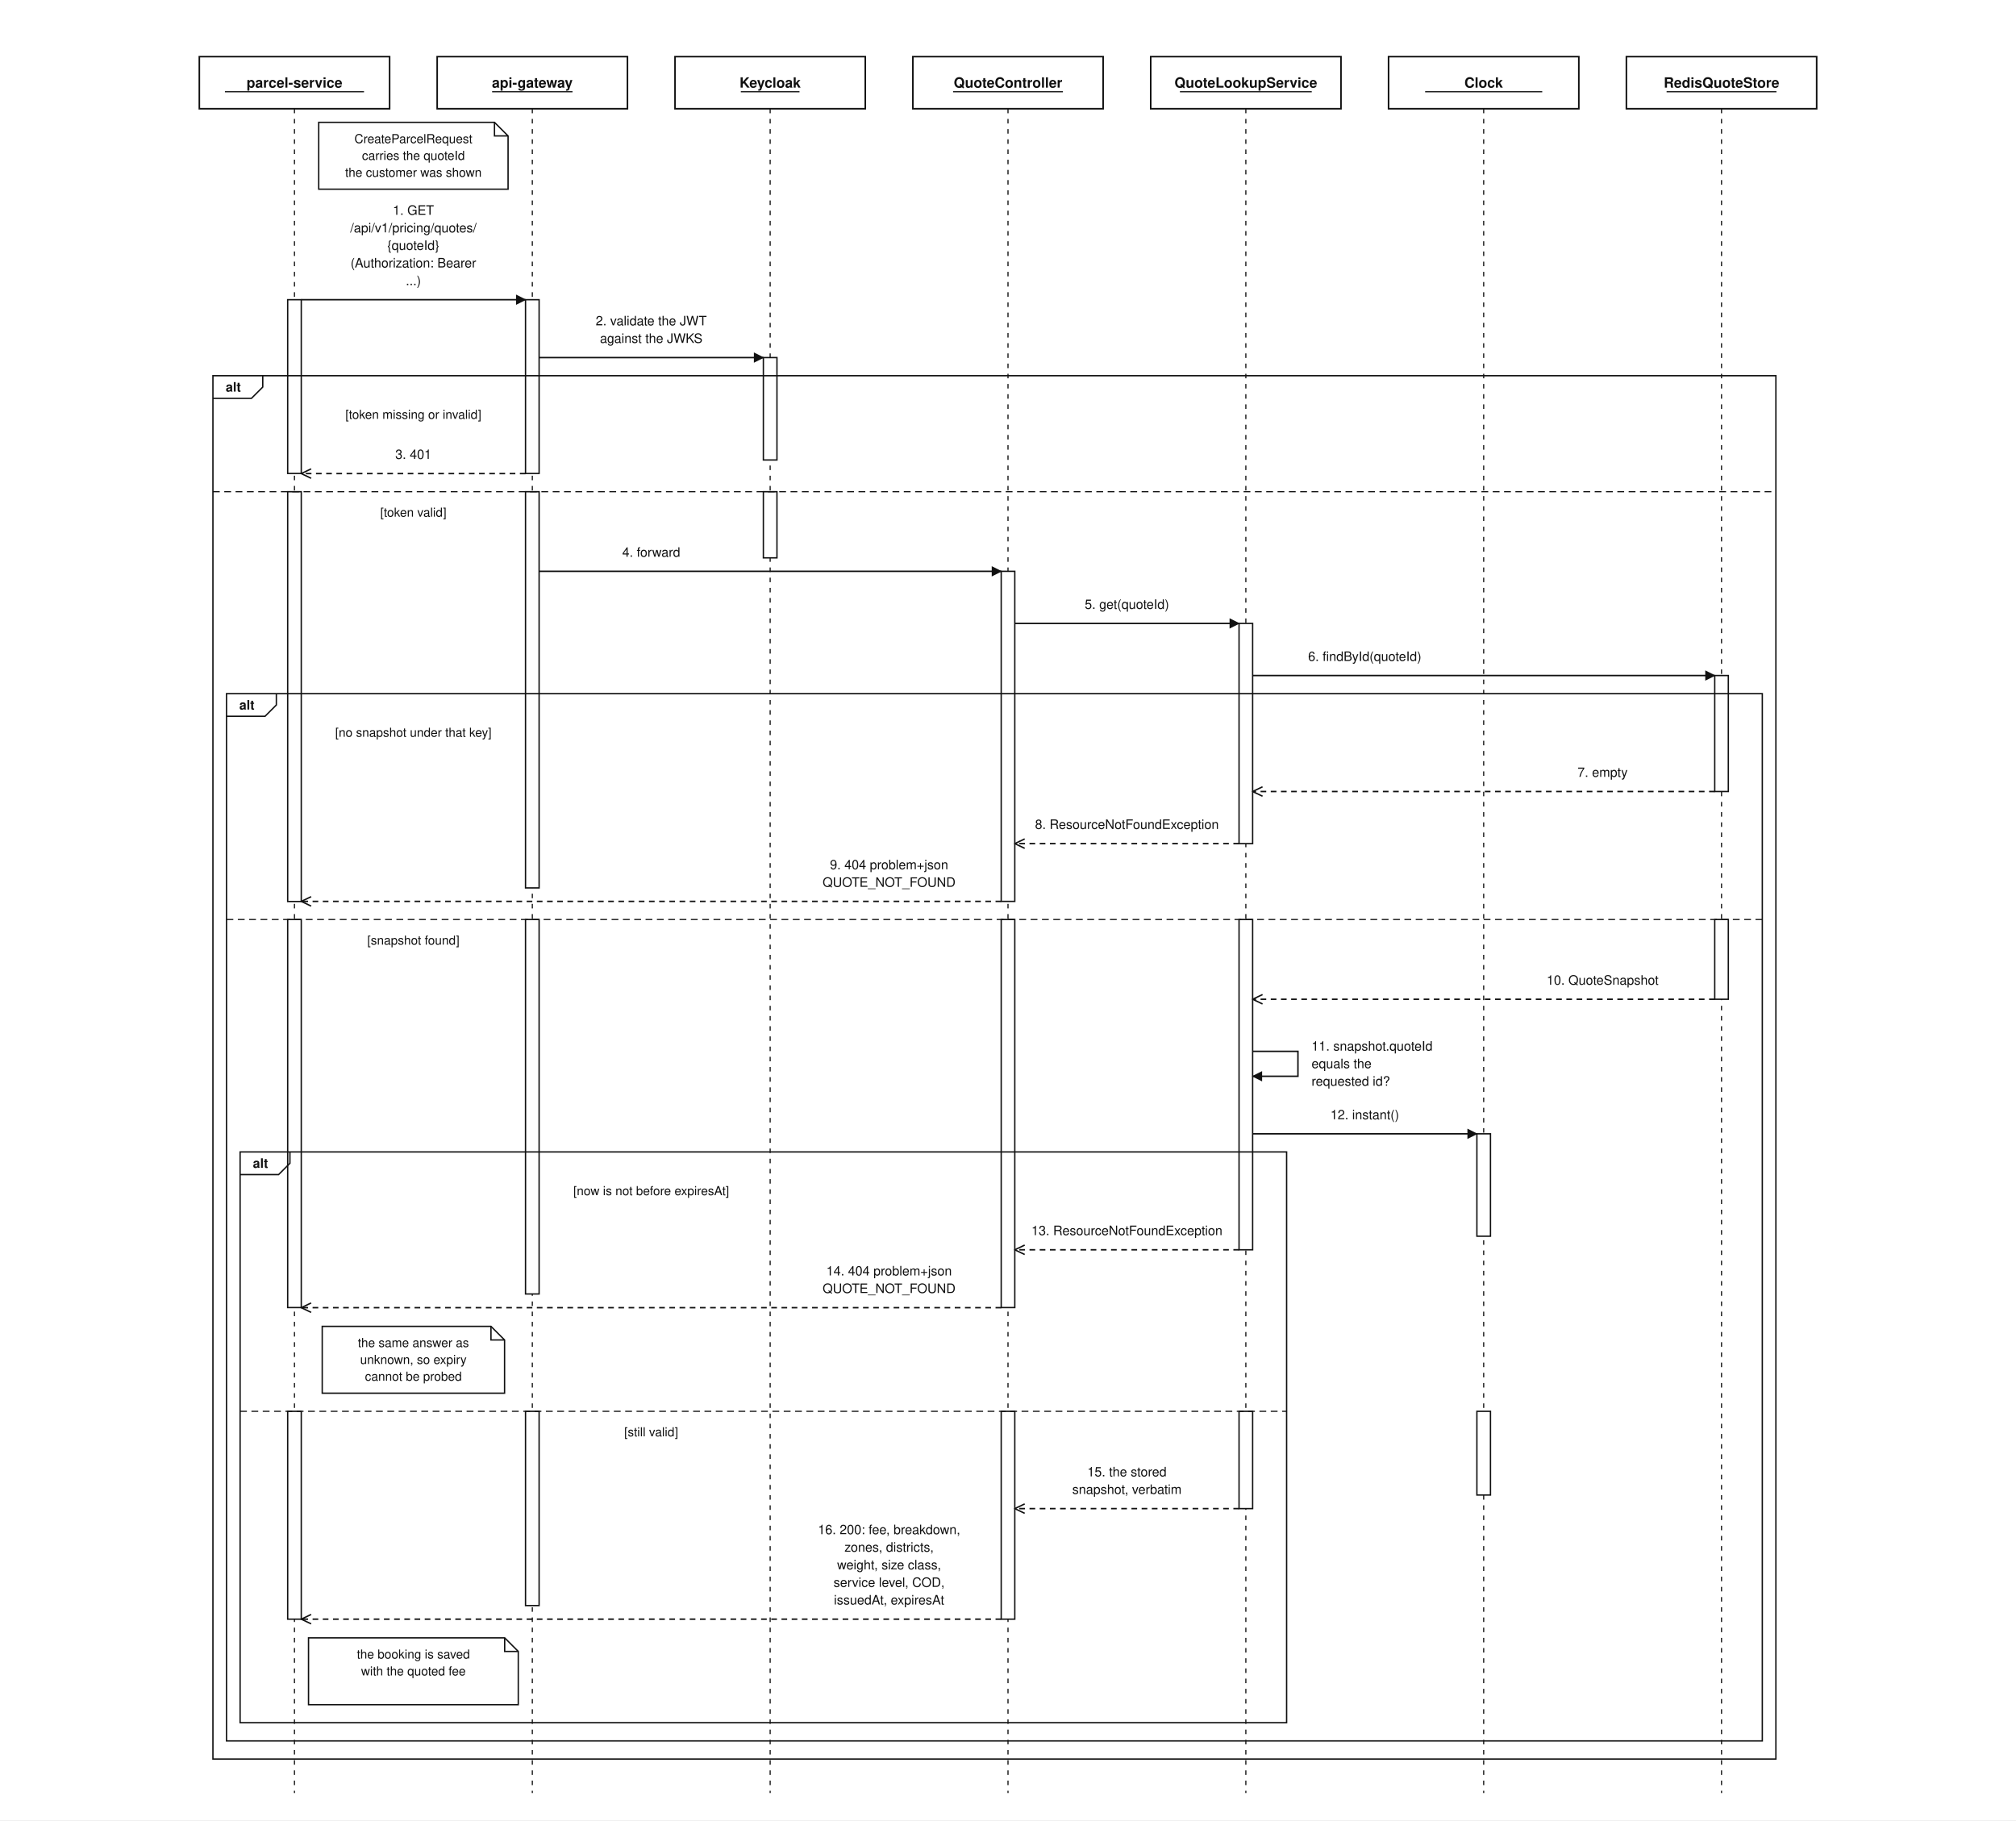
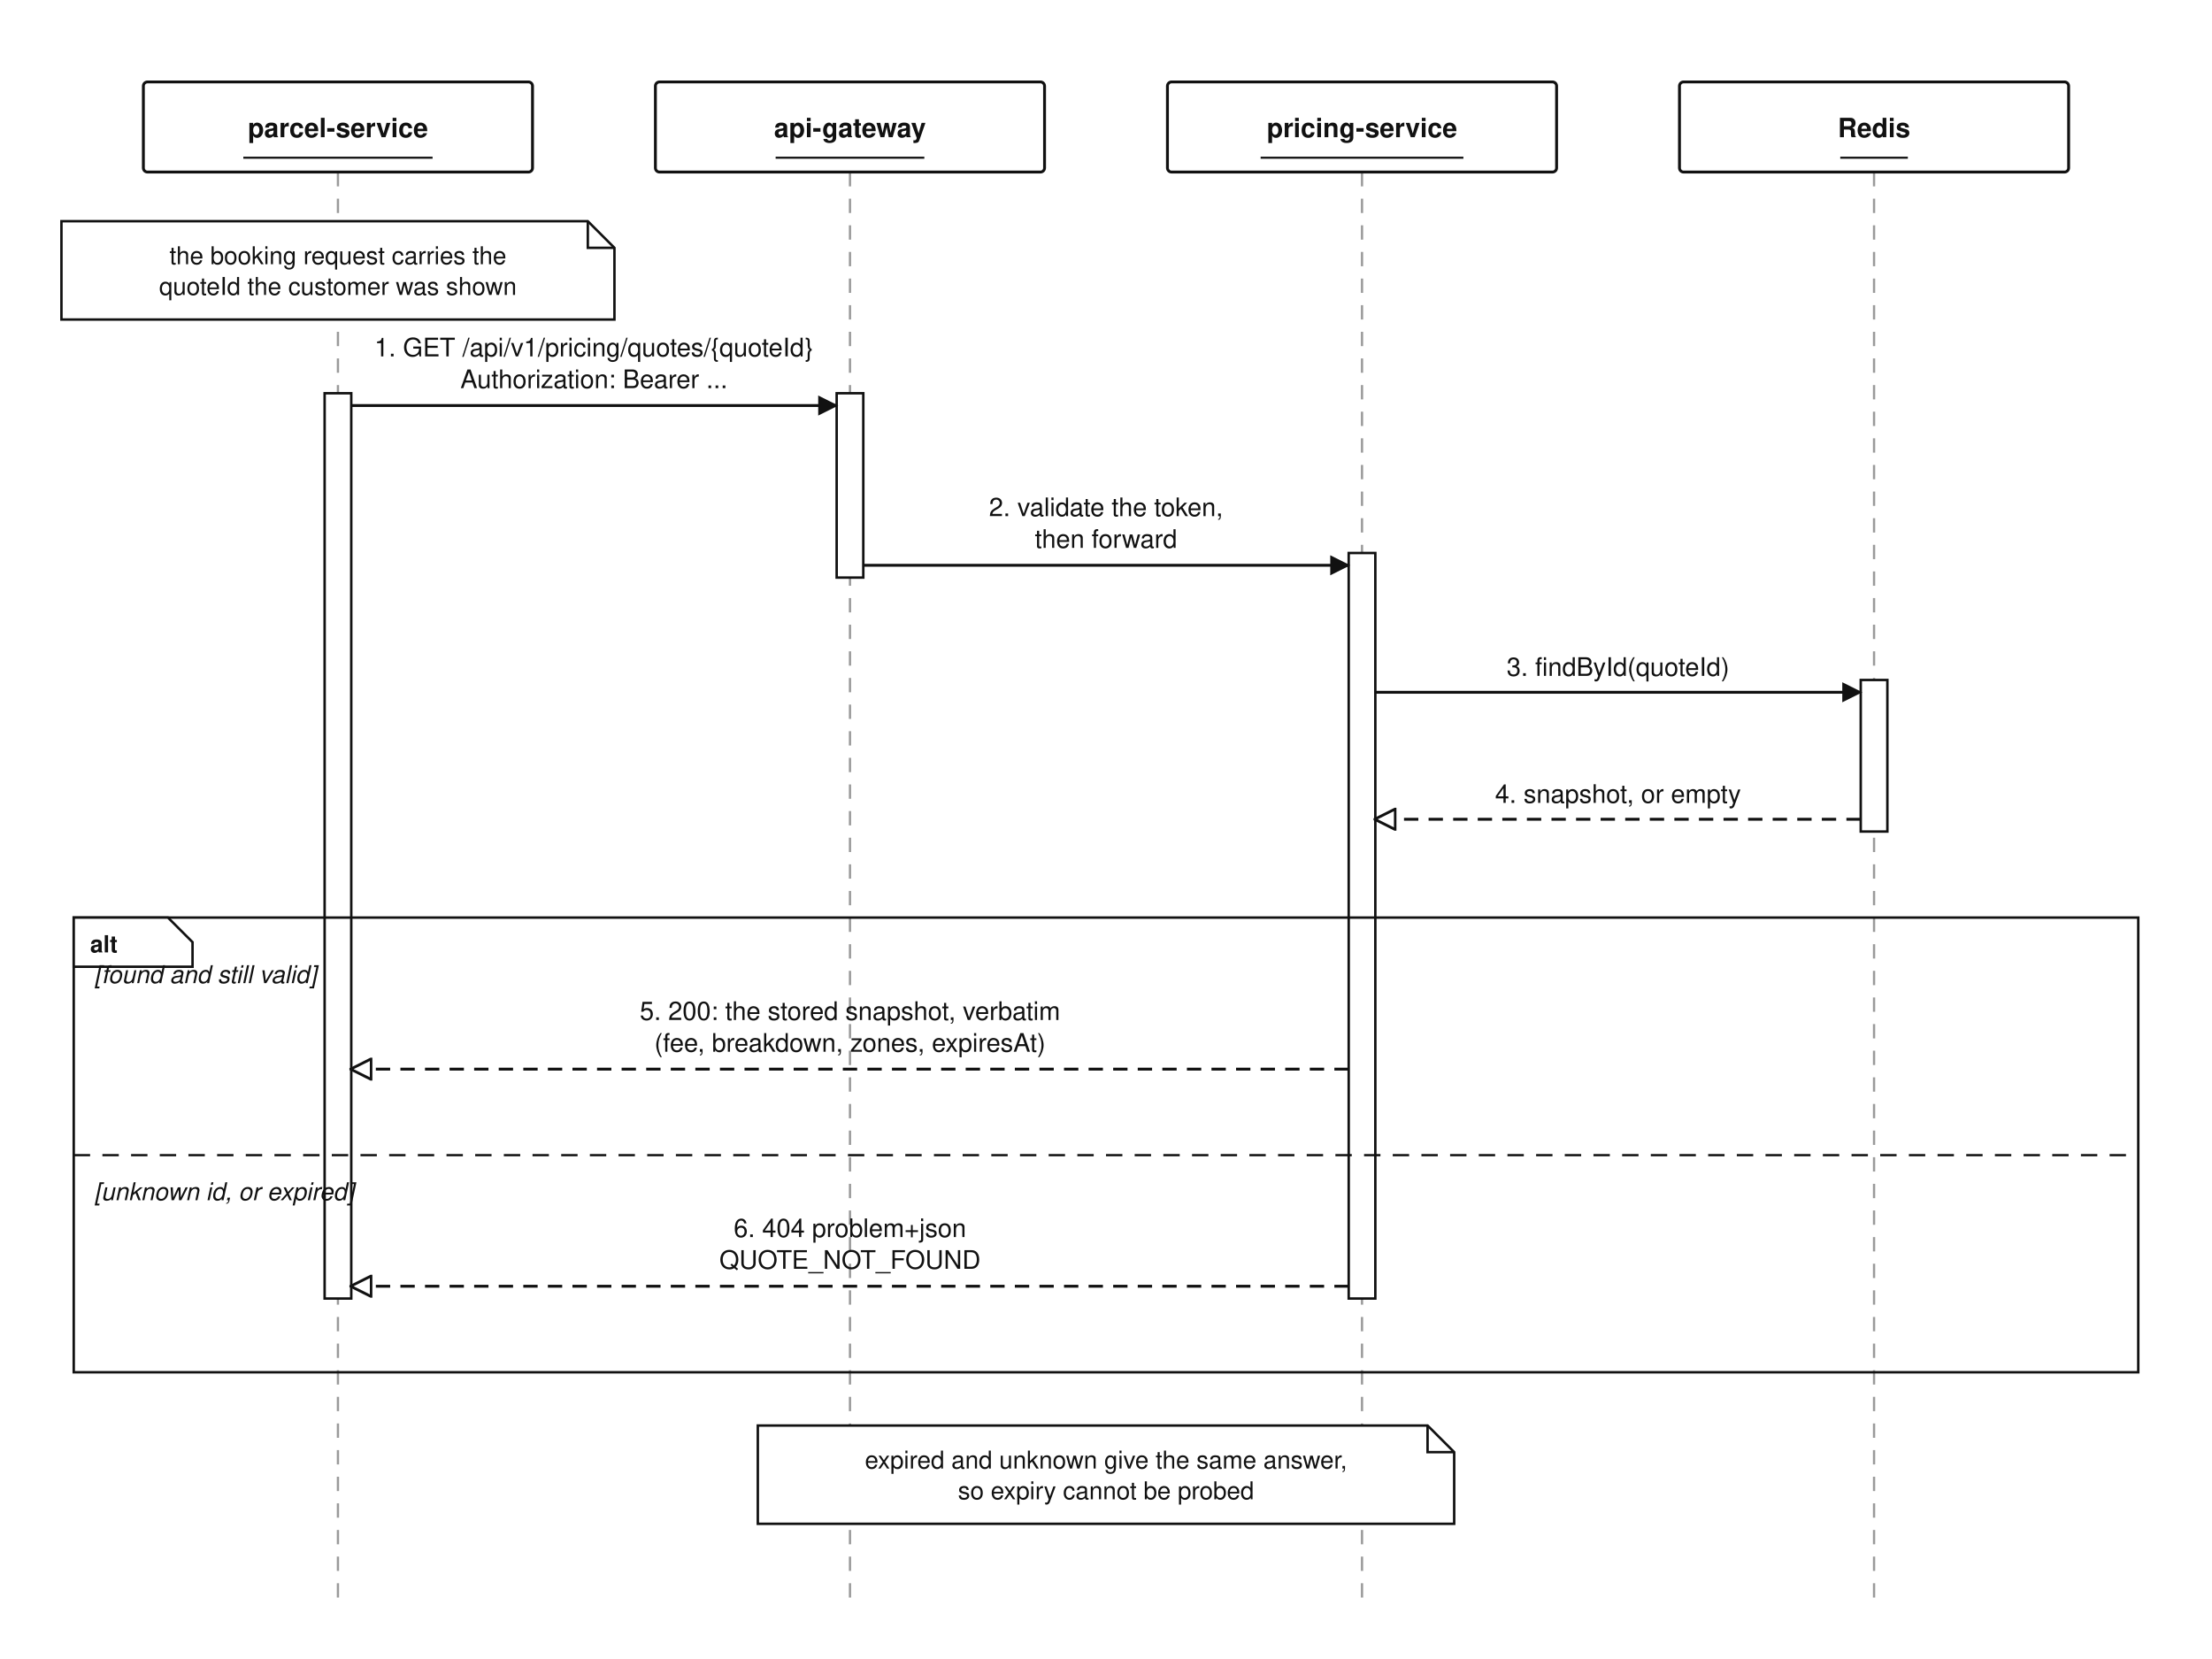
- <svg xmlns="http://www.w3.org/2000/svg" viewBox="0 0 1780 1607" width="1780" height="1607" role="img" aria-label="M2 sequence: parcel-service validates an issued quote">
+ <svg xmlns="http://www.w3.org/2000/svg" viewBox="0 0 1080 810" width="1080" height="810" role="img" aria-label="M2 sequence: parcel-service validates an issued quote">
  <defs>
    <marker id="a" viewBox="0 0 10 10" refX="9.2" refY="5" markerWidth="7" markerHeight="7" orient="auto-start-reverse">
      <path d="M0 0 L10 5 L0 10 z" fill="#111111" />
    </marker>
    <marker id="o" viewBox="0 0 10 10" refX="9.2" refY="5" markerWidth="8" markerHeight="8" orient="auto-start-reverse">
      <path d="M0.5 0.5 L9.5 5 L0.5 9.5 z" fill="#ffffff" stroke="#111111" stroke-width="1.2" />
    </marker>
-     <marker id="v" viewBox="0 0 10 10" refX="9.4" refY="5" markerWidth="8" markerHeight="8" orient="auto-start-reverse">
-       <path d="M1 1 L9.4 5 L1 9" fill="none" stroke="#111111" stroke-width="1.2" />
-     </marker>
-     <marker id="one" viewBox="0 0 16 16" refX="16" refY="8" markerWidth="16" markerHeight="16" markerUnits="userSpaceOnUse" orient="auto-start-reverse">
-       <path d="M8 2 V14 M12 2 V14" fill="none" stroke="#111111" stroke-width="1.3" />
-     </marker>
-     <marker id="many" viewBox="0 0 16 16" refX="16" refY="8" markerWidth="16" markerHeight="16" markerUnits="userSpaceOnUse" orient="auto-start-reverse">
-       <path d="M8 8 L16 1 M8 8 L16 8 M8 8 L16 15" fill="none" stroke="#111111" stroke-width="1.3" />
-       <circle cx="4" cy="8" r="3" fill="#ffffff" stroke="#111111" stroke-width="1.3" />
-     </marker>
-     <marker id="zeroone" viewBox="0 0 16 16" refX="16" refY="8" markerWidth="16" markerHeight="16" markerUnits="userSpaceOnUse" orient="auto-start-reverse">
-       <path d="M12 2 V14" fill="none" stroke="#111111" stroke-width="1.3" />
-       <circle cx="5" cy="8" r="3" fill="#ffffff" stroke="#111111" stroke-width="1.3" />
-     </marker>
-     <marker id="od" viewBox="0 0 22 12" refX="21.5" refY="6" markerWidth="22" markerHeight="12" markerUnits="userSpaceOnUse" orient="auto-start-reverse">
-       <path d="M0.5 6 L11 0.7 L21.5 6 L11 11.3 z" fill="#ffffff" stroke="#111111" stroke-width="1.2" />
-     </marker>
-     <marker id="fd" viewBox="0 0 22 12" refX="21.5" refY="6" markerWidth="22" markerHeight="12" markerUnits="userSpaceOnUse" orient="auto-start-reverse">
-       <path d="M0.5 6 L11 0.7 L21.5 6 L11 11.3 z" fill="#111111" stroke="#111111" stroke-width="1.2" />
-     </marker>
  </defs>
-   <rect width="1780" height="1607" fill="#ffffff" />
-   <line x1="260" y1="96" x2="260" y2="1582.987" stroke="#111111" stroke-width="1" stroke-dasharray="4 5" />
-   <line x1="470" y1="96" x2="470" y2="1582.987" stroke="#111111" stroke-width="1" stroke-dasharray="4 5" />
-   <line x1="680" y1="96" x2="680" y2="1582.987" stroke="#111111" stroke-width="1" stroke-dasharray="4 5" />
-   <line x1="890" y1="96" x2="890" y2="1582.987" stroke="#111111" stroke-width="1" stroke-dasharray="4 5" />
-   <line x1="1100" y1="96" x2="1100" y2="1582.987" stroke="#111111" stroke-width="1" stroke-dasharray="4 5" />
-   <line x1="1310" y1="96" x2="1310" y2="1582.987" stroke="#111111" stroke-width="1" stroke-dasharray="4 5" />
-   <line x1="1520" y1="96" x2="1520" y2="1582.987" stroke="#111111" stroke-width="1" stroke-dasharray="4 5" />
-   <rect x="254" y="264.6" width="12" height="153.4" fill="#ffffff" stroke="#111111" stroke-width="1.2" />
-   <rect x="254" y="434.1" width="12" height="361.8" fill="#ffffff" stroke="#111111" stroke-width="1.2" />
-   <rect x="254" y="811.8" width="12" height="342.6" fill="#ffffff" stroke="#111111" stroke-width="1.2" />
-   <rect x="254" y="1246.0" width="12" height="183.5" fill="#ffffff" stroke="#111111" stroke-width="1.2" />
-   <rect x="464" y="264.6" width="12" height="153.4" fill="#ffffff" stroke="#111111" stroke-width="1.2" />
-   <rect x="464" y="434.1" width="12" height="349.8" fill="#ffffff" stroke="#111111" stroke-width="1.2" />
-   <rect x="464" y="811.8" width="12" height="330.6" fill="#ffffff" stroke="#111111" stroke-width="1.2" />
-   <rect x="464" y="1246.0" width="12" height="171.5" fill="#ffffff" stroke="#111111" stroke-width="1.2" />
-   <rect x="674" y="315.7" width="12" height="90.4" fill="#ffffff" stroke="#111111" stroke-width="1.2" />
-   <rect x="674" y="434.1" width="12" height="58.4" fill="#ffffff" stroke="#111111" stroke-width="1.2" />
-   <rect x="884" y="504.4" width="12" height="291.4" fill="#ffffff" stroke="#111111" stroke-width="1.2" />
-   <rect x="884" y="811.8" width="12" height="342.6" fill="#ffffff" stroke="#111111" stroke-width="1.2" />
-   <rect x="884" y="1246.0" width="12" height="183.5" fill="#ffffff" stroke="#111111" stroke-width="1.2" />
-   <rect x="1094" y="550.4" width="12" height="194.4" fill="#ffffff" stroke="#111111" stroke-width="1.2" />
-   <rect x="1094" y="811.8" width="12" height="291.6" fill="#ffffff" stroke="#111111" stroke-width="1.2" />
-   <rect x="1094" y="1246.0" width="12" height="85.9" fill="#ffffff" stroke="#111111" stroke-width="1.2" />
-   <rect x="1304" y="1001.0" width="12" height="90.4" fill="#ffffff" stroke="#111111" stroke-width="1.2" />
-   <rect x="1304" y="1246.0" width="12" height="73.9" fill="#ffffff" stroke="#111111" stroke-width="1.2" />
-   <rect x="1514" y="596.4" width="12" height="102.4" fill="#ffffff" stroke="#111111" stroke-width="1.2" />
-   <rect x="1514" y="811.8" width="12" height="70.4" fill="#ffffff" stroke="#111111" stroke-width="1.2" />
-   <path d="M266.0 264.6 L464.0 264.6" fill="none" stroke="#111111" stroke-width="1.3" marker-end="url(#a)" />
-   <path d="M476.0 315.7 L674.0 315.7" fill="none" stroke="#111111" stroke-width="1.3" marker-end="url(#a)" />
-   <path d="M464.0 418.1 L266.0 418.1" fill="none" stroke="#111111" stroke-width="1.3" stroke-dasharray="5 4" marker-end="url(#v)" />
-   <path d="M476.0 504.4 L884.0 504.4" fill="none" stroke="#111111" stroke-width="1.3" marker-end="url(#a)" />
-   <path d="M896.0 550.4 L1094.0 550.4" fill="none" stroke="#111111" stroke-width="1.3" marker-end="url(#a)" />
-   <path d="M1106.0 596.4 L1514.0 596.4" fill="none" stroke="#111111" stroke-width="1.3" marker-end="url(#a)" />
-   <path d="M1514.0 698.8 L1106.0 698.8" fill="none" stroke="#111111" stroke-width="1.3" stroke-dasharray="5 4" marker-end="url(#v)" />
-   <path d="M1094.0 744.8 L896.0 744.8" fill="none" stroke="#111111" stroke-width="1.3" stroke-dasharray="5 4" marker-end="url(#v)" />
-   <path d="M884.0 795.8 L266.0 795.8" fill="none" stroke="#111111" stroke-width="1.3" stroke-dasharray="5 4" marker-end="url(#v)" />
-   <path d="M1514.0 882.2 L1106.0 882.2" fill="none" stroke="#111111" stroke-width="1.3" stroke-dasharray="5 4" marker-end="url(#v)" />
-   <path d="M1106.0 928.2 L1146.0 928.2 L1146.0 950.2 L1106.0 950.2" fill="none" stroke="#111111" stroke-width="1.3" marker-end="url(#a)" />
-   <path d="M1106.0 1001.0 L1304.0 1001.0" fill="none" stroke="#111111" stroke-width="1.3" marker-end="url(#a)" />
-   <path d="M1094.0 1103.4 L896.0 1103.4" fill="none" stroke="#111111" stroke-width="1.3" stroke-dasharray="5 4" marker-end="url(#v)" />
-   <path d="M884.0 1154.5 L266.0 1154.5" fill="none" stroke="#111111" stroke-width="1.3" stroke-dasharray="5 4" marker-end="url(#v)" />
-   <path d="M1094.0 1331.9 L896.0 1331.9" fill="none" stroke="#111111" stroke-width="1.3" stroke-dasharray="5 4" marker-end="url(#v)" />
-   <path d="M884.0 1429.5 L266.0 1429.5" fill="none" stroke="#111111" stroke-width="1.3" stroke-dasharray="5 4" marker-end="url(#v)" />
-   <rect x="176.0" y="50" width="168" height="46" fill="#ffffff" stroke="#111111" stroke-width="1.4" />
-   <text x="260.0" y="73.0" font-size="12.5" font-weight="600" fill="#111111" text-anchor="middle" dominant-baseline="middle" font-family="Segoe UI, Helvetica Neue, Helvetica, Arial, sans-serif">parcel-service</text>
-   <line x1="198.6" y1="81.0" x2="321.4" y2="81.0" stroke="#111111" stroke-width="1" />
-   <rect x="386.0" y="50" width="168" height="46" fill="#ffffff" stroke="#111111" stroke-width="1.4" />
-   <text x="470.0" y="73.0" font-size="12.5" font-weight="600" fill="#111111" text-anchor="middle" dominant-baseline="middle" font-family="Segoe UI, Helvetica Neue, Helvetica, Arial, sans-serif">api-gateway</text>
-   <line x1="434.5" y1="81.0" x2="505.5" y2="81.0" stroke="#111111" stroke-width="1" />
-   <rect x="596.0" y="50" width="168" height="46" fill="#ffffff" stroke="#111111" stroke-width="1.4" />
-   <text x="680.0" y="73.0" font-size="12.5" font-weight="600" fill="#111111" text-anchor="middle" dominant-baseline="middle" font-family="Segoe UI, Helvetica Neue, Helvetica, Arial, sans-serif">Keycloak</text>
-   <line x1="654.1" y1="81.0" x2="705.9" y2="81.0" stroke="#111111" stroke-width="1" />
-   <rect x="806.0" y="50" width="168" height="46" fill="#ffffff" stroke="#111111" stroke-width="1.4" />
-   <text x="890.0" y="73.0" font-size="12.5" font-weight="600" fill="#111111" text-anchor="middle" dominant-baseline="middle" font-family="Segoe UI, Helvetica Neue, Helvetica, Arial, sans-serif">QuoteController</text>
-   <line x1="841.5" y1="81.0" x2="938.5" y2="81.0" stroke="#111111" stroke-width="1" />
-   <rect x="1016.0" y="50" width="168" height="46" fill="#ffffff" stroke="#111111" stroke-width="1.4" />
-   <text x="1100.0" y="73.0" font-size="12.5" font-weight="600" fill="#111111" text-anchor="middle" dominant-baseline="middle" font-family="Segoe UI, Helvetica Neue, Helvetica, Arial, sans-serif">QuoteLookupService</text>
-   <line x1="1041.8" y1="81.0" x2="1158.2" y2="81.0" stroke="#111111" stroke-width="1" />
-   <rect x="1226.0" y="50" width="168" height="46" fill="#ffffff" stroke="#111111" stroke-width="1.4" />
-   <text x="1310.0" y="73.0" font-size="12.5" font-weight="600" fill="#111111" text-anchor="middle" dominant-baseline="middle" font-family="Segoe UI, Helvetica Neue, Helvetica, Arial, sans-serif">Clock</text>
-   <line x1="1258.3" y1="81.0" x2="1361.7" y2="81.0" stroke="#111111" stroke-width="1" />
-   <rect x="1436.0" y="50" width="168" height="46" fill="#ffffff" stroke="#111111" stroke-width="1.4" />
-   <text x="1520.0" y="73.0" font-size="12.5" font-weight="600" fill="#111111" text-anchor="middle" dominant-baseline="middle" font-family="Segoe UI, Helvetica Neue, Helvetica, Arial, sans-serif">RedisQuoteStore</text>
-   <line x1="1471.5" y1="81.0" x2="1568.5" y2="81.0" stroke="#111111" stroke-width="1" />
-   <path d="M281.4 108.0 H436.6 L448.6 120.0 V167.0 H281.4 Z" fill="#ffffff" stroke="#111111" stroke-width="1.2" />
-   <path d="M436.6 108.0 V120.0 H448.6" fill="none" stroke="#111111" stroke-width="1.2" />
-   <text x="365.0" y="122.7" font-size="11" font-weight="400" fill="#111111" text-anchor="middle" dominant-baseline="middle" font-family="Segoe UI, Helvetica Neue, Helvetica, Arial, sans-serif">CreateParcelRequest</text>
-   <text x="365.0" y="137.5" font-size="11" font-weight="400" fill="#111111" text-anchor="middle" dominant-baseline="middle" font-family="Segoe UI, Helvetica Neue, Helvetica, Arial, sans-serif">carries the quoteId</text>
-   <text x="365.0" y="152.4" font-size="11" font-weight="400" fill="#111111" text-anchor="middle" dominant-baseline="middle" font-family="Segoe UI, Helvetica Neue, Helvetica, Arial, sans-serif">the customer was shown</text>
-   <rect x="290.2" y="175.0" width="149.5" height="83.6" fill="#ffffff" />
-   <text x="365.0" y="185.8" font-size="11.5" font-weight="400" fill="#111111" text-anchor="middle" dominant-baseline="middle" font-family="Segoe UI, Helvetica Neue, Helvetica, Arial, sans-serif">1. GET</text>
-   <text x="365.0" y="201.3" font-size="11.5" font-weight="400" fill="#111111" text-anchor="middle" dominant-baseline="middle" font-family="Segoe UI, Helvetica Neue, Helvetica, Arial, sans-serif">/api/v1/pricing/quotes/</text>
-   <text x="365.0" y="216.8" font-size="11.5" font-weight="400" fill="#111111" text-anchor="middle" dominant-baseline="middle" font-family="Segoe UI, Helvetica Neue, Helvetica, Arial, sans-serif">{quoteId}</text>
-   <text x="365.0" y="232.3" font-size="11.5" font-weight="400" fill="#111111" text-anchor="middle" dominant-baseline="middle" font-family="Segoe UI, Helvetica Neue, Helvetica, Arial, sans-serif">(Authorization: Bearer</text>
-   <text x="365.0" y="247.9" font-size="11.5" font-weight="400" fill="#111111" text-anchor="middle" dominant-baseline="middle" font-family="Segoe UI, Helvetica Neue, Helvetica, Arial, sans-serif">...)</text>
-   <rect x="512.2" y="272.6" width="125.6" height="37.0" fill="#ffffff" />
-   <text x="575.0" y="283.4" font-size="11.5" font-weight="400" fill="#111111" text-anchor="middle" dominant-baseline="middle" font-family="Segoe UI, Helvetica Neue, Helvetica, Arial, sans-serif">2. validate the JWT</text>
-   <text x="575.0" y="298.9" font-size="11.5" font-weight="400" fill="#111111" text-anchor="middle" dominant-baseline="middle" font-family="Segoe UI, Helvetica Neue, Helvetica, Arial, sans-serif">against the JWKS</text>
-   <rect x="341.1" y="390.5" width="47.9" height="21.5" fill="#ffffff" />
-   <text x="365.0" y="401.3" font-size="11.5" font-weight="400" fill="#111111" text-anchor="middle" dominant-baseline="middle" font-family="Segoe UI, Helvetica Neue, Helvetica, Arial, sans-serif">3. 401</text>
-   <rect x="539.1" y="476.9" width="71.8" height="21.5" fill="#ffffff" />
-   <text x="575.0" y="487.7" font-size="11.5" font-weight="400" fill="#111111" text-anchor="middle" dominant-baseline="middle" font-family="Segoe UI, Helvetica Neue, Helvetica, Arial, sans-serif">4. forward</text>
-   <rect x="944.1" y="522.9" width="101.7" height="21.5" fill="#ffffff" />
-   <text x="995.0" y="533.7" font-size="11.5" font-weight="400" fill="#111111" text-anchor="middle" dominant-baseline="middle" font-family="Segoe UI, Helvetica Neue, Helvetica, Arial, sans-serif">5. get(quoteId)</text>
-   <rect x="1139.2" y="568.9" width="131.6" height="21.5" fill="#ffffff" />
-   <text x="1205.0" y="579.7" font-size="11.5" font-weight="400" fill="#111111" text-anchor="middle" dominant-baseline="middle" font-family="Segoe UI, Helvetica Neue, Helvetica, Arial, sans-serif">6. findById(quoteId)</text>
-   <rect x="1385.1" y="671.3" width="59.8" height="21.5" fill="#ffffff" />
-   <text x="1415.0" y="682.0" font-size="11.5" font-weight="400" fill="#111111" text-anchor="middle" dominant-baseline="middle" font-family="Segoe UI, Helvetica Neue, Helvetica, Arial, sans-serif">7. empty</text>
-   <rect x="905.3" y="717.3" width="179.4" height="21.5" fill="#ffffff" />
-   <text x="995.0" y="728.0" font-size="11.5" font-weight="400" fill="#111111" text-anchor="middle" dominant-baseline="middle" font-family="Segoe UI, Helvetica Neue, Helvetica, Arial, sans-serif">8. ResourceNotFoundException</text>
-   <rect x="722.2" y="752.8" width="125.6" height="37.0" fill="#ffffff" />
-   <text x="785.0" y="763.6" font-size="11.5" font-weight="400" fill="#111111" text-anchor="middle" dominant-baseline="middle" font-family="Segoe UI, Helvetica Neue, Helvetica, Arial, sans-serif">9. 404 problem+json</text>
-   <text x="785.0" y="779.1" font-size="11.5" font-weight="400" fill="#111111" text-anchor="middle" dominant-baseline="middle" font-family="Segoe UI, Helvetica Neue, Helvetica, Arial, sans-serif">QUOTE_NOT_FOUND</text>
-   <rect x="1358.2" y="854.7" width="113.7" height="21.5" fill="#ffffff" />
-   <text x="1415.0" y="865.5" font-size="11.5" font-weight="400" fill="#111111" text-anchor="middle" dominant-baseline="middle" font-family="Segoe UI, Helvetica Neue, Helvetica, Arial, sans-serif">10. QuoteSnapshot</text>
-   <rect x="1152.0" y="912.9" width="131.6" height="52.6" fill="#ffffff" />
-   <text x="1158.0" y="923.7" font-size="11.5" font-weight="400" fill="#111111" text-anchor="start" dominant-baseline="middle" font-family="Segoe UI, Helvetica Neue, Helvetica, Arial, sans-serif">11. snapshot.quoteId</text>
-   <text x="1158.0" y="939.2" font-size="11.5" font-weight="400" fill="#111111" text-anchor="start" dominant-baseline="middle" font-family="Segoe UI, Helvetica Neue, Helvetica, Arial, sans-serif">equals the</text>
-   <text x="1158.0" y="954.7" font-size="11.5" font-weight="400" fill="#111111" text-anchor="start" dominant-baseline="middle" font-family="Segoe UI, Helvetica Neue, Helvetica, Arial, sans-serif">requested id?</text>
-   <rect x="1160.1" y="973.5" width="89.7" height="21.5" fill="#ffffff" />
-   <text x="1205.0" y="984.3" font-size="11.5" font-weight="400" fill="#111111" text-anchor="middle" dominant-baseline="middle" font-family="Segoe UI, Helvetica Neue, Helvetica, Arial, sans-serif">12. instant()</text>
-   <rect x="902.3" y="1075.9" width="185.4" height="21.5" fill="#ffffff" />
-   <text x="995.0" y="1086.6" font-size="11.5" font-weight="400" fill="#111111" text-anchor="middle" dominant-baseline="middle" font-family="Segoe UI, Helvetica Neue, Helvetica, Arial, sans-serif">13. ResourceNotFoundException</text>
-   <rect x="719.2" y="1111.4" width="131.6" height="37.0" fill="#ffffff" />
-   <text x="785.0" y="1122.2" font-size="11.5" font-weight="400" fill="#111111" text-anchor="middle" dominant-baseline="middle" font-family="Segoe UI, Helvetica Neue, Helvetica, Arial, sans-serif">14. 404 problem+json</text>
-   <text x="785.0" y="1137.7" font-size="11.5" font-weight="400" fill="#111111" text-anchor="middle" dominant-baseline="middle" font-family="Segoe UI, Helvetica Neue, Helvetica, Arial, sans-serif">QUOTE_NOT_FOUND</text>
-   <path d="M284.5 1171.0 H433.5 L445.5 1183.0 V1230.0 H284.5 Z" fill="#ffffff" stroke="#111111" stroke-width="1.2" />
-   <path d="M433.5 1171.0 V1183.0 H445.5" fill="none" stroke="#111111" stroke-width="1.2" />
-   <text x="365.0" y="1185.6" font-size="11" font-weight="400" fill="#111111" text-anchor="middle" dominant-baseline="middle" font-family="Segoe UI, Helvetica Neue, Helvetica, Arial, sans-serif">the same answer as</text>
-   <text x="365.0" y="1200.5" font-size="11" font-weight="400" fill="#111111" text-anchor="middle" dominant-baseline="middle" font-family="Segoe UI, Helvetica Neue, Helvetica, Arial, sans-serif">unknown, so expiry</text>
-   <text x="365.0" y="1215.3" font-size="11" font-weight="400" fill="#111111" text-anchor="middle" dominant-baseline="middle" font-family="Segoe UI, Helvetica Neue, Helvetica, Arial, sans-serif">cannot be probed</text>
-   <rect x="935.2" y="1288.8" width="119.6" height="37.0" fill="#ffffff" />
-   <text x="995.0" y="1299.6" font-size="11.5" font-weight="400" fill="#111111" text-anchor="middle" dominant-baseline="middle" font-family="Segoe UI, Helvetica Neue, Helvetica, Arial, sans-serif">15. the stored</text>
-   <text x="995.0" y="1315.1" font-size="11.5" font-weight="400" fill="#111111" text-anchor="middle" dominant-baseline="middle" font-family="Segoe UI, Helvetica Neue, Helvetica, Arial, sans-serif">snapshot, verbatim</text>
-   <rect x="707.2" y="1339.9" width="155.5" height="83.6" fill="#ffffff" />
-   <text x="785.0" y="1350.6" font-size="11.5" font-weight="400" fill="#111111" text-anchor="middle" dominant-baseline="middle" font-family="Segoe UI, Helvetica Neue, Helvetica, Arial, sans-serif">16. 200: fee, breakdown,</text>
-   <text x="785.0" y="1366.1" font-size="11.5" font-weight="400" fill="#111111" text-anchor="middle" dominant-baseline="middle" font-family="Segoe UI, Helvetica Neue, Helvetica, Arial, sans-serif">zones, districts,</text>
-   <text x="785.0" y="1381.7" font-size="11.5" font-weight="400" fill="#111111" text-anchor="middle" dominant-baseline="middle" font-family="Segoe UI, Helvetica Neue, Helvetica, Arial, sans-serif">weight, size class,</text>
-   <text x="785.0" y="1397.2" font-size="11.5" font-weight="400" fill="#111111" text-anchor="middle" dominant-baseline="middle" font-family="Segoe UI, Helvetica Neue, Helvetica, Arial, sans-serif">service level, COD,</text>
-   <text x="785.0" y="1412.7" font-size="11.5" font-weight="400" fill="#111111" text-anchor="middle" dominant-baseline="middle" font-family="Segoe UI, Helvetica Neue, Helvetica, Arial, sans-serif">issuedAt, expiresAt</text>
-   <path d="M272.4 1446.0 H445.6 L457.6 1458.0 V1505.0 H272.4 Z" fill="#ffffff" stroke="#111111" stroke-width="1.2" />
-   <path d="M445.6 1446.0 V1458.0 H457.6" fill="none" stroke="#111111" stroke-width="1.2" />
-   <text x="365.0" y="1460.6" font-size="11" font-weight="400" fill="#111111" text-anchor="middle" dominant-baseline="middle" font-family="Segoe UI, Helvetica Neue, Helvetica, Arial, sans-serif">the booking is saved</text>
-   <text x="365.0" y="1475.5" font-size="11" font-weight="400" fill="#111111" text-anchor="middle" dominant-baseline="middle" font-family="Segoe UI, Helvetica Neue, Helvetica, Arial, sans-serif">with the quoted fee</text>
-   <text x="365.0" y="1490.3" font-size="11" font-weight="400" fill="#111111" text-anchor="middle" dominant-baseline="middle" font-family="Segoe UI, Helvetica Neue, Helvetica, Arial, sans-serif" />
-   <rect x="212.0" y="1017.0" width="924.0" height="503.9" fill="none" stroke="#111111" stroke-width="1.2" />
-   <path d="M212.0 1037.0 H246.0 L256.0 1027.0 V1017.0" fill="none" stroke="#111111" stroke-width="1.2" />
-   <text x="230.0" y="1027.0" font-size="11.5" font-weight="700" fill="#111111" text-anchor="middle" dominant-baseline="middle" font-family="Segoe UI, Helvetica Neue, Helvetica, Arial, sans-serif">alt</text>
-   <line x1="212.0" y1="1246.0" x2="1136.0" y2="1246.0" stroke="#111111" stroke-width="1" stroke-dasharray="6 4" />
-   <rect x="486.1" y="1041.0" width="177.9" height="20.9" fill="#ffffff" />
-   <text x="575.0" y="1051.5" font-size="11" font-weight="400" fill="#111111" text-anchor="middle" dominant-baseline="middle" font-family="Segoe UI, Helvetica Neue, Helvetica, Arial, sans-serif">[now is not before expiresAt]</text>
-   <rect x="531.8" y="1254.0" width="86.4" height="20.9" fill="#ffffff" />
-   <text x="575.0" y="1264.4" font-size="11" font-weight="400" fill="#111111" text-anchor="middle" dominant-baseline="middle" font-family="Segoe UI, Helvetica Neue, Helvetica, Arial, sans-serif">[still valid]</text>
-   <rect x="200.0" y="612.4" width="1356.0" height="924.6" fill="none" stroke="#111111" stroke-width="1.2" />
-   <path d="M200.0 632.4 H234.0 L244.0 622.4 V612.4" fill="none" stroke="#111111" stroke-width="1.2" />
-   <text x="218.0" y="622.4" font-size="11.5" font-weight="700" fill="#111111" text-anchor="middle" dominant-baseline="middle" font-family="Segoe UI, Helvetica Neue, Helvetica, Arial, sans-serif">alt</text>
-   <line x1="200.0" y1="811.8" x2="1556.0" y2="811.8" stroke="#111111" stroke-width="1" stroke-dasharray="6 4" />
-   <rect x="278.9" y="636.4" width="172.2" height="20.9" fill="#ffffff" />
-   <text x="365.0" y="646.8" font-size="11" font-weight="400" fill="#111111" text-anchor="middle" dominant-baseline="middle" font-family="Segoe UI, Helvetica Neue, Helvetica, Arial, sans-serif">[no snapshot under that key]</text>
-   <rect x="313.2" y="819.8" width="103.5" height="20.9" fill="#ffffff" />
-   <text x="365.0" y="830.3" font-size="11" font-weight="400" fill="#111111" text-anchor="middle" dominant-baseline="middle" font-family="Segoe UI, Helvetica Neue, Helvetica, Arial, sans-serif">[snapshot found]</text>
-   <rect x="188.0" y="331.7" width="1380.0" height="1221.3" fill="none" stroke="#111111" stroke-width="1.2" />
-   <path d="M188.0 351.7 H222.0 L232.0 341.7 V331.7" fill="none" stroke="#111111" stroke-width="1.2" />
-   <text x="206.0" y="341.7" font-size="11.5" font-weight="700" fill="#111111" text-anchor="middle" dominant-baseline="middle" font-family="Segoe UI, Helvetica Neue, Helvetica, Arial, sans-serif">alt</text>
-   <line x1="188.0" y1="434.1" x2="1568.0" y2="434.1" stroke="#111111" stroke-width="1" stroke-dasharray="6 4" />
-   <rect x="284.6" y="355.7" width="160.7" height="20.9" fill="#ffffff" />
-   <text x="365.0" y="366.1" font-size="11" font-weight="400" fill="#111111" text-anchor="middle" dominant-baseline="middle" font-family="Segoe UI, Helvetica Neue, Helvetica, Arial, sans-serif">[token missing or invalid]</text>
-   <rect x="321.8" y="442.1" width="86.4" height="20.9" fill="#ffffff" />
-   <text x="365.0" y="452.5" font-size="11" font-weight="400" fill="#111111" text-anchor="middle" dominant-baseline="middle" font-family="Segoe UI, Helvetica Neue, Helvetica, Arial, sans-serif">[token valid]</text>
+   <rect width="1080" height="810" fill="#ffffff" />
+   <line x1="165.0" y1="84.0" x2="165.0" y2="780.0" stroke="#9a9a9a" stroke-width="1.1" stroke-dasharray="7 6" />
+   <rect x="70.0" y="40.0" width="190" height="44" rx="2" fill="#ffffff" stroke="#111111" stroke-width="1.4" />
+   <text x="165.0" y="67.0" font-family="Helvetica Neue, Helvetica, Arial, sans-serif" font-size="13" font-weight="600" fill="#111111" text-anchor="middle">parcel-service</text>
+   <line x1="118.8" y1="77.0" x2="211.2" y2="77.0" stroke="#111111" stroke-width="1" />
+   <line x1="415.0" y1="84.0" x2="415.0" y2="780.0" stroke="#9a9a9a" stroke-width="1.1" stroke-dasharray="7 6" />
+   <rect x="320.0" y="40.0" width="190" height="44" rx="2" fill="#ffffff" stroke="#111111" stroke-width="1.4" />
+   <text x="415.0" y="67.0" font-family="Helvetica Neue, Helvetica, Arial, sans-serif" font-size="13" font-weight="600" fill="#111111" text-anchor="middle">api-gateway</text>
+   <line x1="378.7" y1="77.0" x2="451.3" y2="77.0" stroke="#111111" stroke-width="1" />
+   <line x1="665.0" y1="84.0" x2="665.0" y2="780.0" stroke="#9a9a9a" stroke-width="1.1" stroke-dasharray="7 6" />
+   <rect x="570.0" y="40.0" width="190" height="44" rx="2" fill="#ffffff" stroke="#111111" stroke-width="1.4" />
+   <text x="665.0" y="67.0" font-family="Helvetica Neue, Helvetica, Arial, sans-serif" font-size="13" font-weight="600" fill="#111111" text-anchor="middle">pricing-service</text>
+   <line x1="615.5" y1="77.0" x2="714.5" y2="77.0" stroke="#111111" stroke-width="1" />
+   <line x1="915.0" y1="84.0" x2="915.0" y2="780.0" stroke="#9a9a9a" stroke-width="1.1" stroke-dasharray="7 6" />
+   <rect x="820.0" y="40.0" width="190" height="44" rx="2" fill="#ffffff" stroke="#111111" stroke-width="1.4" />
+   <text x="915.0" y="67.0" font-family="Helvetica Neue, Helvetica, Arial, sans-serif" font-size="13" font-weight="600" fill="#111111" text-anchor="middle">Redis</text>
+   <line x1="898.5" y1="77.0" x2="931.5" y2="77.0" stroke="#111111" stroke-width="1" />
+   <rect x="158.5" y="192.0" width="13" height="442.0" fill="#ffffff" stroke="#111111" stroke-width="1.2" />
+   <rect x="408.5" y="192.0" width="13" height="90.0" fill="#ffffff" stroke="#111111" stroke-width="1.2" />
+   <rect x="658.5" y="270.0" width="13" height="364.0" fill="#ffffff" stroke="#111111" stroke-width="1.2" />
+   <rect x="908.5" y="332.0" width="13" height="74.0" fill="#ffffff" stroke="#111111" stroke-width="1.2" />
+   <rect x="36.0" y="448.0" width="1008.0" height="222.0" fill="none" stroke="#111111" stroke-width="1.2" />
+   <path d="M36.0 448.0 H82.0 L94.0 460.0 V472.0 H36.0 Z" fill="#ffffff" stroke="#111111" stroke-width="1.2" />
+   <text x="44.0" y="465.0" font-family="Helvetica Neue, Helvetica, Arial, sans-serif" font-size="11.5" font-weight="bold" fill="#111111">alt</text>
+   <line x1="36.0" y1="564.0" x2="1044.0" y2="564.0" stroke="#111111" stroke-width="1.1" stroke-dasharray="8 6" />
+   <path d="M30.0 108.0 H287.0 L300.0 121.0 V156.0 H30.0 Z" fill="#ffffff" stroke="#111111" stroke-width="1.2" />
+   <path d="M287.0 108.0 V121.0 H300.0" fill="none" stroke="#111111" stroke-width="1.2" />
+   <text x="165.0" y="129.0" font-family="Helvetica Neue, Helvetica, Arial, sans-serif" font-size="12" fill="#111111" text-anchor="middle" font-weight="normal">the booking request carries the</text>
+   <text x="165.0" y="144.0" font-family="Helvetica Neue, Helvetica, Arial, sans-serif" font-size="12" fill="#111111" text-anchor="middle" font-weight="normal">quoteId the customer was shown</text>
+   <text x="290.0" y="174.0" font-family="Helvetica Neue, Helvetica, Arial, sans-serif" font-size="12.5" fill="#111111" text-anchor="middle" font-weight="normal">1. GET /api/v1/pricing/quotes/{quoteId}</text>
+   <text x="290.0" y="189.5" font-family="Helvetica Neue, Helvetica, Arial, sans-serif" font-size="12.5" fill="#111111" text-anchor="middle" font-weight="normal">Authorization: Bearer ...</text>
+   <line x1="171.5" y1="198.0" x2="408.5" y2="198.0" stroke="#111111" stroke-width="1.4" marker-end="url(#a)" />
+   <text x="540.0" y="252.0" font-family="Helvetica Neue, Helvetica, Arial, sans-serif" font-size="12.5" fill="#111111" text-anchor="middle" font-weight="normal">2. validate the token,</text>
+   <text x="540.0" y="267.5" font-family="Helvetica Neue, Helvetica, Arial, sans-serif" font-size="12.5" fill="#111111" text-anchor="middle" font-weight="normal">then forward</text>
+   <line x1="421.5" y1="276.0" x2="658.5" y2="276.0" stroke="#111111" stroke-width="1.4" marker-end="url(#a)" />
+   <text x="790.0" y="330.0" font-family="Helvetica Neue, Helvetica, Arial, sans-serif" font-size="12.5" fill="#111111" text-anchor="middle" font-weight="normal">3. findById(quoteId)</text>
+   <line x1="671.5" y1="338.0" x2="908.5" y2="338.0" stroke="#111111" stroke-width="1.4" marker-end="url(#a)" />
+   <text x="790.0" y="392.0" font-family="Helvetica Neue, Helvetica, Arial, sans-serif" font-size="12.5" fill="#111111" text-anchor="middle" font-weight="normal">4. snapshot, or empty</text>
+   <line x1="908.5" y1="400.0" x2="671.5" y2="400.0" stroke="#111111" stroke-width="1.4" stroke-dasharray="7 5" marker-end="url(#o)" />
+   <text x="46.0" y="480.0" font-family="Helvetica Neue, Helvetica, Arial, sans-serif" font-size="12" fill="#111111" text-anchor="start" font-weight="normal" font-style="italic">[found and still valid]</text>
+   <text x="415.0" y="498.0" font-family="Helvetica Neue, Helvetica, Arial, sans-serif" font-size="12.5" fill="#111111" text-anchor="middle" font-weight="normal">5. 200: the stored snapshot, verbatim</text>
+   <text x="415.0" y="513.5" font-family="Helvetica Neue, Helvetica, Arial, sans-serif" font-size="12.5" fill="#111111" text-anchor="middle" font-weight="normal">(fee, breakdown, zones, expiresAt)</text>
+   <line x1="658.5" y1="522.0" x2="171.5" y2="522.0" stroke="#111111" stroke-width="1.4" stroke-dasharray="7 5" marker-end="url(#o)" />
+   <text x="46.0" y="586.0" font-family="Helvetica Neue, Helvetica, Arial, sans-serif" font-size="12" fill="#111111" text-anchor="start" font-weight="normal" font-style="italic">[unknown id, or expired]</text>
+   <text x="415.0" y="604.0" font-family="Helvetica Neue, Helvetica, Arial, sans-serif" font-size="12.5" fill="#111111" text-anchor="middle" font-weight="normal">6. 404 problem+json</text>
+   <text x="415.0" y="619.5" font-family="Helvetica Neue, Helvetica, Arial, sans-serif" font-size="12.5" fill="#111111" text-anchor="middle" font-weight="normal">QUOTE_NOT_FOUND</text>
+   <line x1="658.5" y1="628.0" x2="171.5" y2="628.0" stroke="#111111" stroke-width="1.4" stroke-dasharray="7 5" marker-end="url(#o)" />
+   <path d="M370.0 696.0 H697.0 L710.0 709.0 V744.0 H370.0 Z" fill="#ffffff" stroke="#111111" stroke-width="1.2" />
+   <path d="M697.0 696.0 V709.0 H710.0" fill="none" stroke="#111111" stroke-width="1.2" />
+   <text x="540.0" y="717.0" font-family="Helvetica Neue, Helvetica, Arial, sans-serif" font-size="12" fill="#111111" text-anchor="middle" font-weight="normal">expired and unknown give the same answer,</text>
+   <text x="540.0" y="732.0" font-family="Helvetica Neue, Helvetica, Arial, sans-serif" font-size="12" fill="#111111" text-anchor="middle" font-weight="normal">so expiry cannot be probed</text>
</svg>
